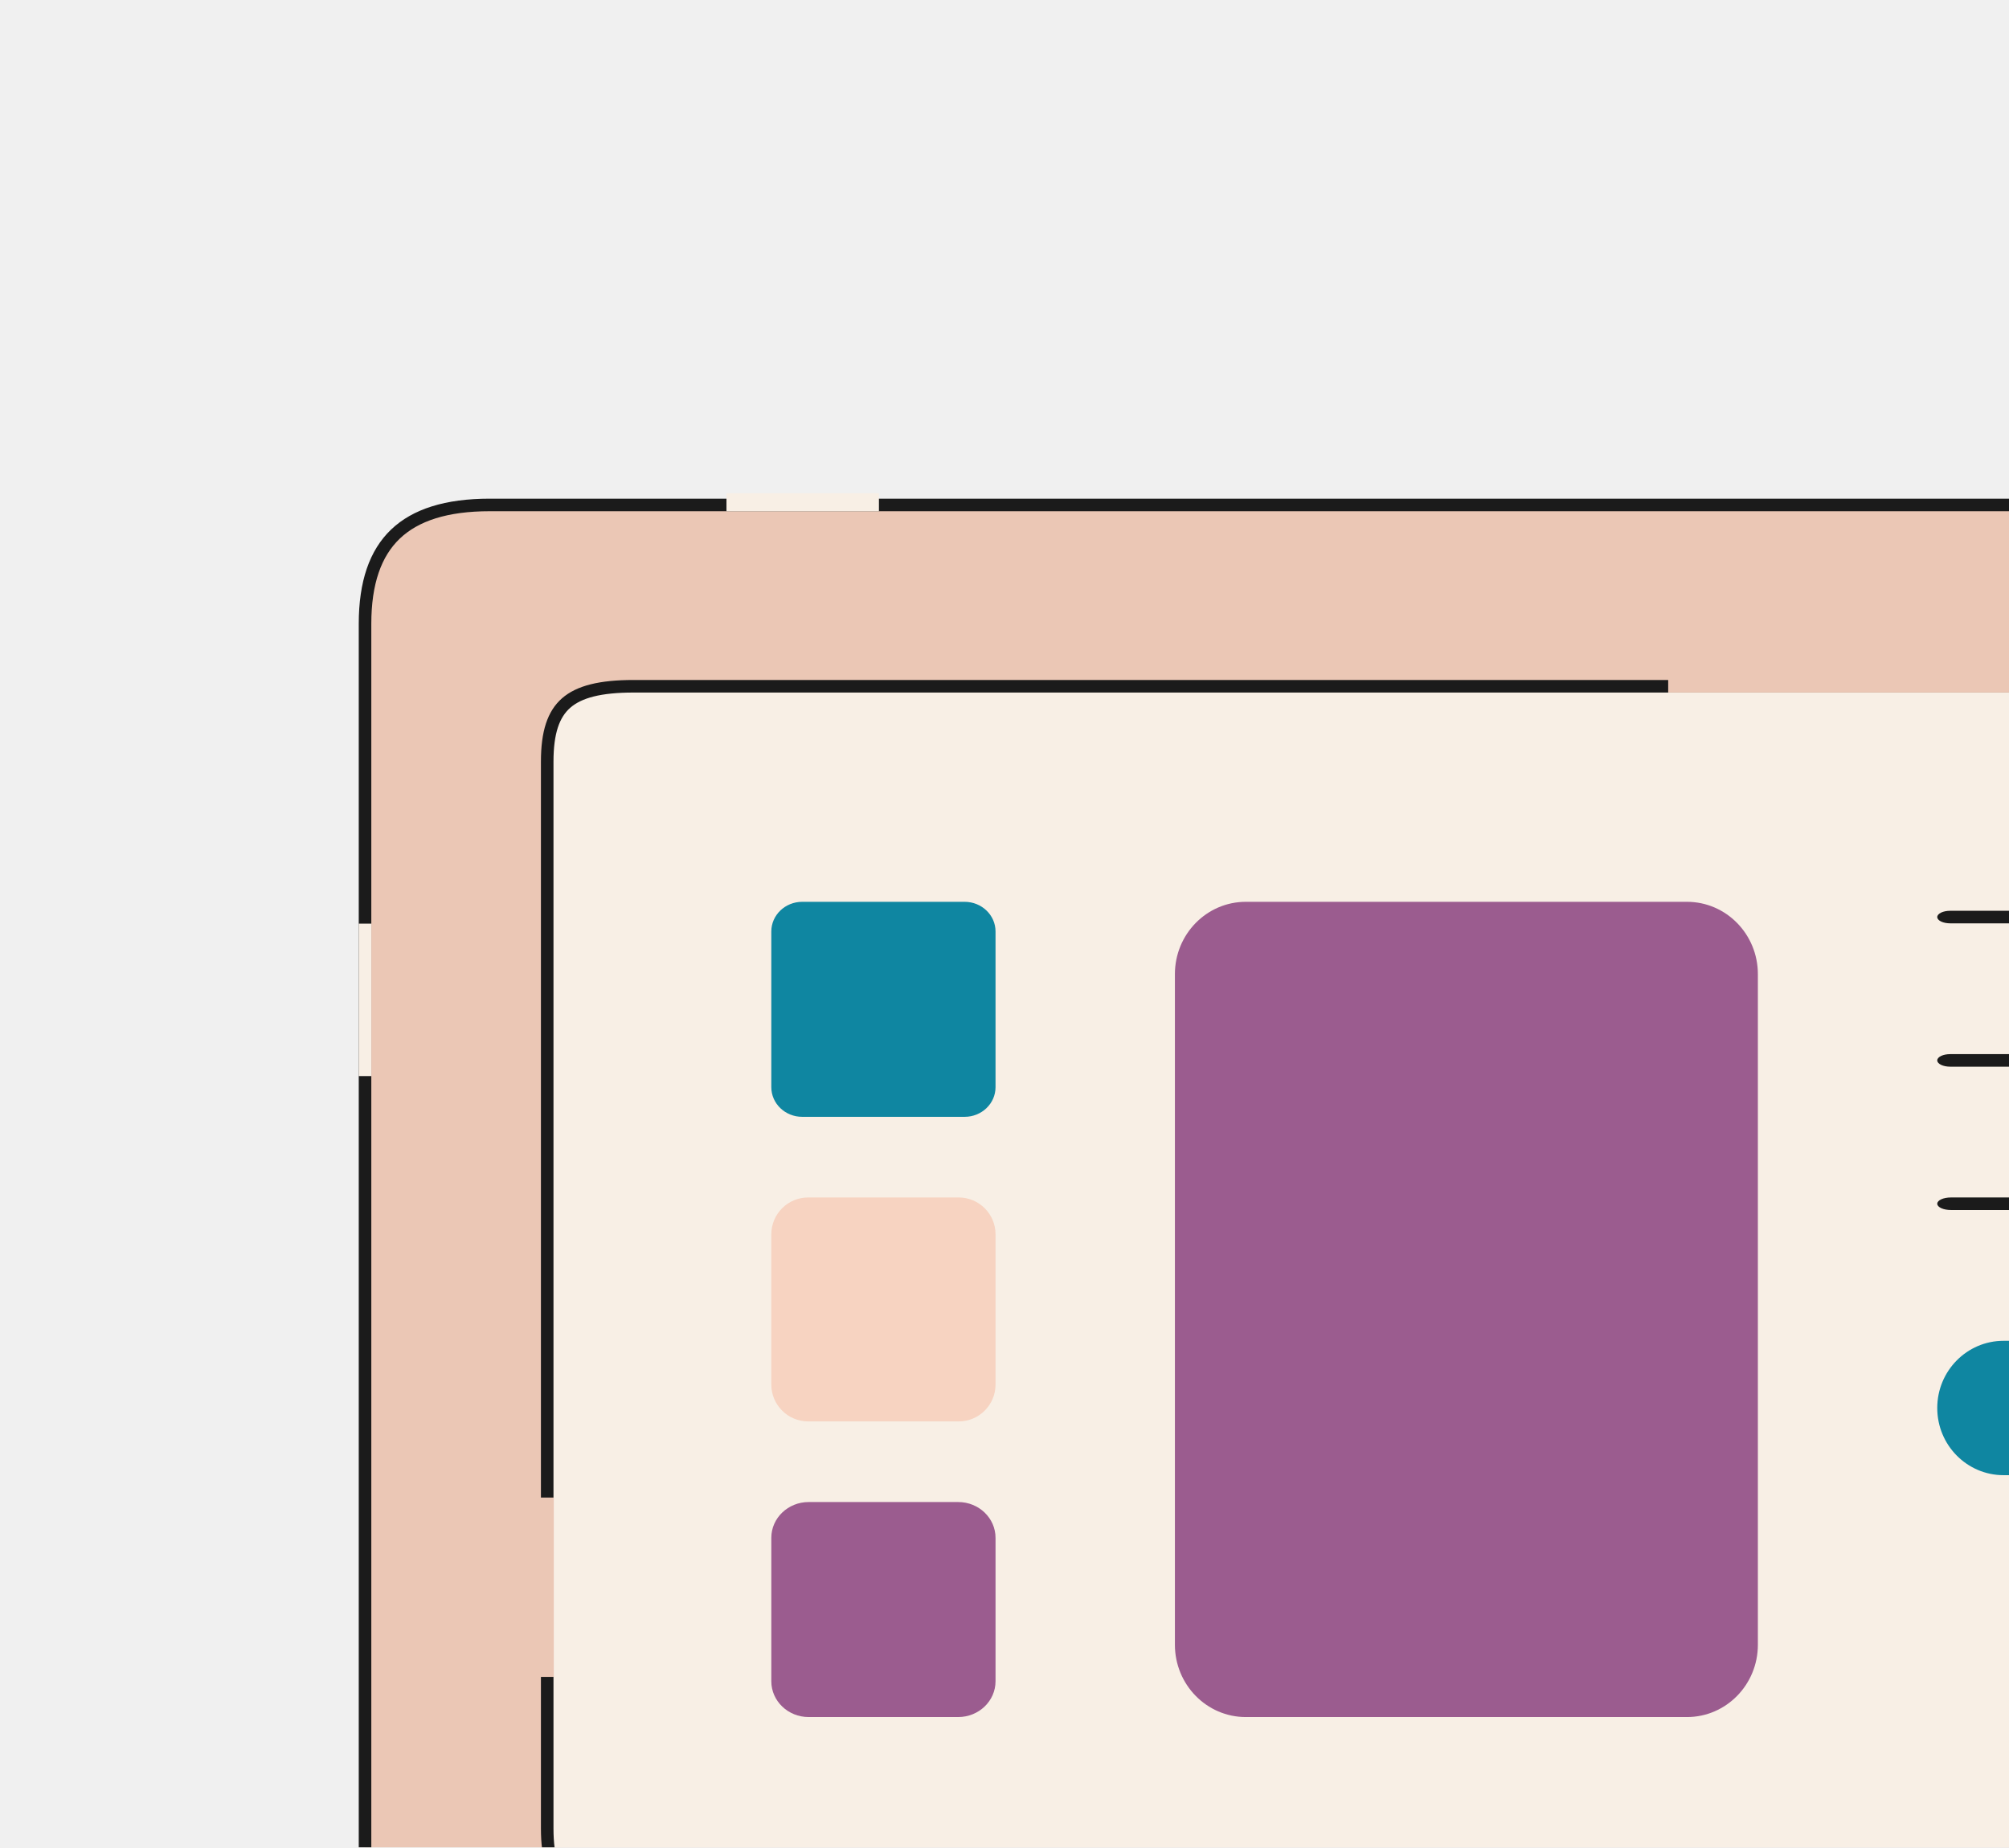
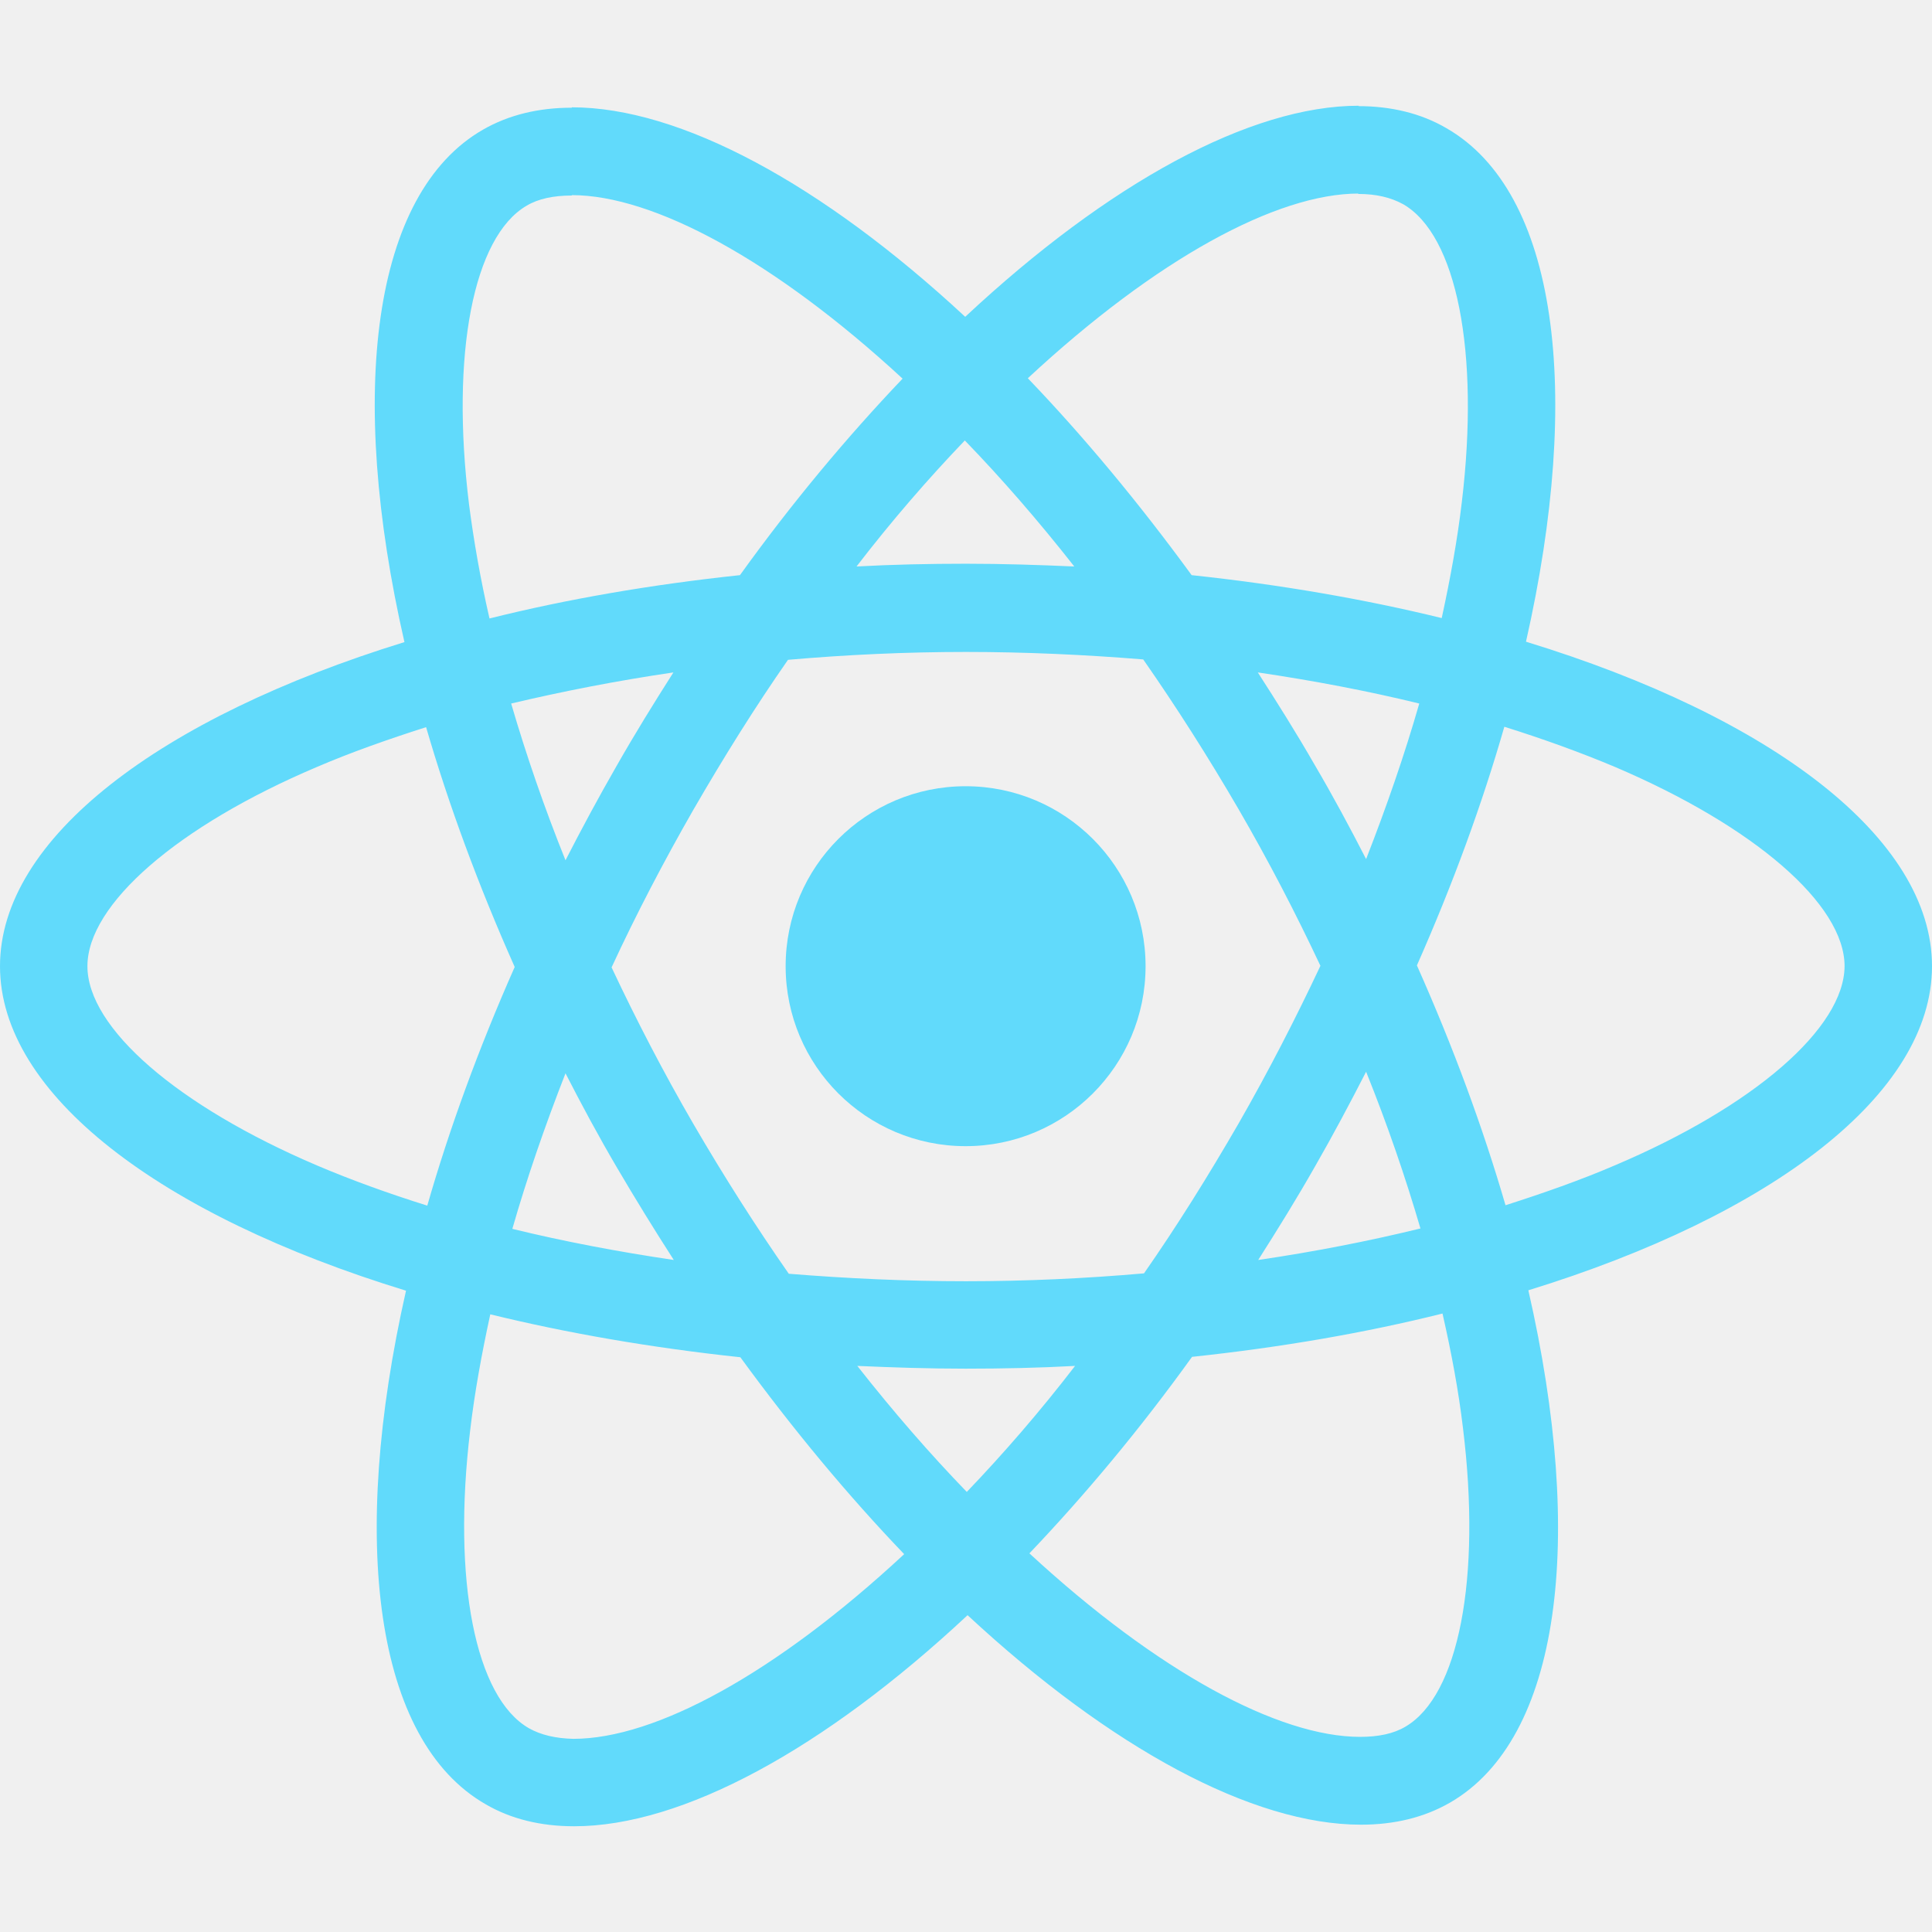
- <svg xmlns="http://www.w3.org/2000/svg" width="224" height="206" viewBox="0 0 224 206" fill="none">
-   <g clip-path="url(#clip0_2747_3675)">
-     <path d="M54.599 56.309L297.401 56.309C302.235 56.309 305.677 57.423 307.913 59.562C310.143 61.695 311.3 64.969 311.3 69.573L311.3 215.476C311.3 220.081 310.143 223.354 307.913 225.487C305.677 227.626 302.235 228.74 297.401 228.74L54.599 228.74C49.765 228.74 46.324 227.626 44.087 225.487C41.857 223.354 40.7 220.081 40.7 215.476L40.7 69.573C40.7 64.969 41.857 61.695 44.087 59.562C46.324 57.423 49.765 56.309 54.599 56.309Z" fill="#EBC7B5" stroke="#1B1B1B" stroke-width="1.4" />
-     <path d="M70.639 76.529L285.487 76.529C289.197 76.529 291.556 77.133 293 78.397C294.419 79.638 295.113 81.66 295.113 84.929L295.113 203.908C295.113 207.177 294.419 209.199 293 210.44C291.556 211.704 289.197 212.308 285.487 212.308L70.639 212.308C66.929 212.308 64.57 211.704 63.125 210.44C61.707 209.199 61.013 207.177 61.013 203.908L61.013 84.929C61.013 81.66 61.707 79.638 63.125 78.397C64.57 77.133 66.929 76.529 70.639 76.529Z" fill="#F8EFE5" stroke="#1B1B1B" stroke-width="1.4" />
-     <rect x="186" y="74" width="44" height="3.23" fill="#EBC7B5" />
-     <rect x="81" y="55" width="17" height="2.016" fill="#F8EFE5" />
-     <rect x="41.406" y="103" width="17" height="1.407" transform="rotate(90 41.4062 103)" fill="#F8EFE5" />
-     <rect x="59" y="187" width="20" height="2.747" transform="rotate(-90 59 187)" fill="#EBC7B5" />
-     <path d="M188.093 100.566L138.907 100.566C134.54 100.566 131 104.177 131 108.632L131 183.412C131 187.867 134.54 191.478 138.907 191.478L188.093 191.478C192.46 191.478 196 187.867 196 183.412L196 108.632C196 104.177 192.46 100.566 188.093 100.566Z" fill="#9B5C8F" />
-     <path d="M107.553 100.566L89.448 100.566C87.543 100.566 86 102.047 86 103.873L86 121.237C86 123.063 87.543 124.543 89.448 124.543L107.553 124.543C109.457 124.543 111 123.063 111 121.237L111 103.873C111 102.047 109.457 100.566 107.553 100.566Z" fill="#0F86A1" />
-     <path d="M106.886 133.534L90.114 133.534C87.842 133.534 86 135.374 86 137.645L86 154.399C86 156.67 87.842 158.51 90.114 158.51L106.886 158.51C109.158 158.51 111 156.67 111 154.399L111 137.645C111 135.374 109.158 133.534 106.886 133.534Z" fill="#F7D3C1" />
-     <path d="M106.837 167.5L90.163 167.5C87.864 167.5 86 169.287 86 171.492L86 187.484C86 189.689 87.864 191.477 90.163 191.477L106.837 191.477C109.136 191.477 111 189.689 111 187.484L111 171.492C111 169.287 109.136 167.5 106.837 167.5Z" fill="#9B5C8F" />
-     <path d="M265.559 102.966L217.441 102.966C217.059 102.966 216.693 102.893 216.422 102.761C216.152 102.63 216 102.452 216 102.266C216 102.081 216.152 101.903 216.422 101.771C216.693 101.64 217.059 101.566 217.441 101.566L265.559 101.566C265.941 101.566 266.307 101.64 266.578 101.771C266.848 101.903 267 102.081 267 102.266C267 102.452 266.848 102.63 266.578 102.761C266.307 102.893 265.941 102.966 265.559 102.966Z" fill="#1B1B1B" />
-     <path d="M265.559 118.951L217.441 118.951C217.059 118.951 216.693 118.877 216.422 118.746C216.152 118.614 216 118.436 216 118.251C216 118.065 216.152 117.887 216.422 117.756C216.693 117.625 217.059 117.551 217.441 117.551L265.559 117.551C265.941 117.551 266.307 117.625 266.578 117.756C266.848 117.887 267 118.065 267 118.251C267 118.436 266.848 118.614 266.578 118.746C266.307 118.877 265.941 118.951 265.559 118.951Z" fill="#1B1B1B" />
-     <path d="M252.48 134.935L217.52 134.935C217.117 134.935 216.73 134.861 216.445 134.73C216.16 134.599 216 134.421 216 134.235C216 134.05 216.16 133.871 216.445 133.74C216.73 133.609 217.117 133.535 217.52 133.535L252.48 133.535C252.883 133.535 253.27 133.609 253.555 133.74C253.84 133.871 254 134.05 254 134.235C254 134.421 253.84 134.599 253.555 134.73C253.27 134.861 252.883 134.935 252.48 134.935Z" fill="#1B1B1B" />
-     <path d="M246.602 149.52L223.398 149.52C219.312 149.52 216 152.874 216 157.012C216 161.15 219.312 164.505 223.398 164.505L246.602 164.505C250.688 164.505 254 161.15 254 157.012C254 152.874 250.688 149.52 246.602 149.52Z" fill="#0F86A1" />
+ <svg xmlns="http://www.w3.org/2000/svg" height="200" viewBox="175.7 78 490.6 436.9" width="200">
+   <g fill="#61dafb">
+     <path d="m666.3 296.5c0-32.5-40.7-63.3-103.1-82.4 14.4-63.6 8-114.2-20.2-130.4-6.5-3.8-14.1-5.6-22.4-5.6v22.3c4.6 0 8.3.9 11.4 2.6 13.6 7.8 19.5 37.5 14.9 75.7-1.1 9.4-2.9 19.3-5.1 29.4-19.6-4.8-41-8.5-63.5-10.9-13.5-18.5-27.5-35.3-41.6-50 32.6-30.3 63.2-46.9 84-46.9v-22.3c-27.5 0-63.5 19.6-99.9 53.6-36.4-33.8-72.4-53.2-99.9-53.2v22.3c20.7 0 51.4 16.5 84 46.6-14 14.7-28 31.4-41.3 49.9-22.6 2.4-44 6.1-63.6 11-2.3-10-4-19.7-5.2-29-4.7-38.2 1.1-67.9 14.6-75.8 3-1.8 6.9-2.6 11.5-2.6v-22.3c-8.4 0-16 1.8-22.6 5.6-28.1 16.2-34.4 66.7-19.9 130.1-62.2 19.2-102.7 49.9-102.7 82.3 0 32.5 40.7 63.3 103.1 82.4-14.4 63.6-8 114.2 20.2 130.4 6.5 3.8 14.1 5.6 22.5 5.6 27.5 0 63.5-19.6 99.9-53.6 36.4 33.8 72.4 53.2 99.9 53.2 8.4 0 16-1.8 22.6-5.6 28.1-16.2 34.4-66.7 19.9-130.1 62-19.1 102.5-49.9 102.5-82.3zm-130.2-66.7c-3.7 12.9-8.3 26.2-13.5 39.5-4.1-8-8.4-16-13.1-24-4.6-8-9.5-15.8-14.4-23.4 14.2 2.1 27.9 4.7 41 7.9zm-45.8 106.5c-7.8 13.5-15.8 26.3-24.1 38.2-14.9 1.3-30 2-45.2 2-15.1 0-30.2-.7-45-1.9-8.3-11.9-16.4-24.6-24.2-38-7.6-13.1-14.5-26.4-20.8-39.8 6.2-13.4 13.2-26.8 20.7-39.9 7.8-13.5 15.8-26.3 24.1-38.2 14.9-1.3 30-2 45.2-2 15.1 0 30.2.7 45 1.9 8.3 11.9 16.4 24.6 24.2 38 7.6 13.1 14.5 26.4 20.8 39.8-6.3 13.4-13.2 26.8-20.7 39.9zm32.3-13c5.4 13.4 10 26.8 13.8 39.8-13.1 3.2-26.9 5.9-41.2 8 4.9-7.7 9.8-15.6 14.4-23.7 4.6-8 8.9-16.1 13-24.1zm-101.4 106.7c-9.3-9.6-18.6-20.3-27.8-32 9 .4 18.2.7 27.5.7 9.4 0 18.7-.2 27.8-.7-9 11.7-18.3 22.4-27.5 32zm-74.4-58.9c-14.2-2.1-27.9-4.7-41-7.9 3.7-12.9 8.3-26.2 13.5-39.5 4.1 8 8.4 16 13.1 24s9.5 15.8 14.4 23.4zm73.9-208.1c9.3 9.6 18.6 20.3 27.8 32-9-.4-18.2-.7-27.5-.7-9.4 0-18.7.2-27.8.7 9-11.7 18.3-22.4 27.5-32zm-74 58.9c-4.9 7.7-9.8 15.6-14.4 23.7-4.6 8-8.9 16-13 24-5.4-13.4-10-26.8-13.8-39.8 13.1-3.1 26.9-5.8 41.2-7.9zm-90.5 125.2c-35.4-15.1-58.3-34.9-58.3-50.6s22.9-35.6 58.3-50.6c8.6-3.7 18-7 27.7-10.1 5.7 19.6 13.2 40 22.5 60.9-9.2 20.8-16.6 41.1-22.2 60.6-9.9-3.1-19.3-6.5-28-10.2zm53.8 142.9c-13.6-7.8-19.5-37.5-14.9-75.7 1.1-9.4 2.9-19.3 5.1-29.4 19.6 4.8 41 8.5 63.5 10.9 13.5 18.5 27.5 35.3 41.6 50-32.6 30.3-63.2 46.9-84 46.9-4.5-.1-8.3-1-11.3-2.7zm237.2-76.2c4.7 38.2-1.1 67.9-14.6 75.8-3 1.8-6.9 2.6-11.5 2.6-20.7 0-51.4-16.5-84-46.6 14-14.7 28-31.4 41.3-49.9 22.6-2.4 44-6.1 63.6-11 2.3 10.1 4.1 19.8 5.2 29.1zm38.5-66.7c-8.6 3.7-18 7-27.7 10.1-5.7-19.6-13.2-40-22.5-60.9 9.2-20.8 16.6-41.1 22.2-60.6 9.9 3.1 19.3 6.5 28.1 10.2 35.4 15.1 58.3 34.9 58.3 50.6-.1 15.7-23 35.6-58.4 50.6z" />
+     <circle cx="420.9" cy="296.5" r="45.7" />
  </g>
-   <defs>
-     <clipPath id="clip0_2747_3675">
-       <rect width="224" height="206" fill="white" />
-     </clipPath>
-   </defs>
</svg>
